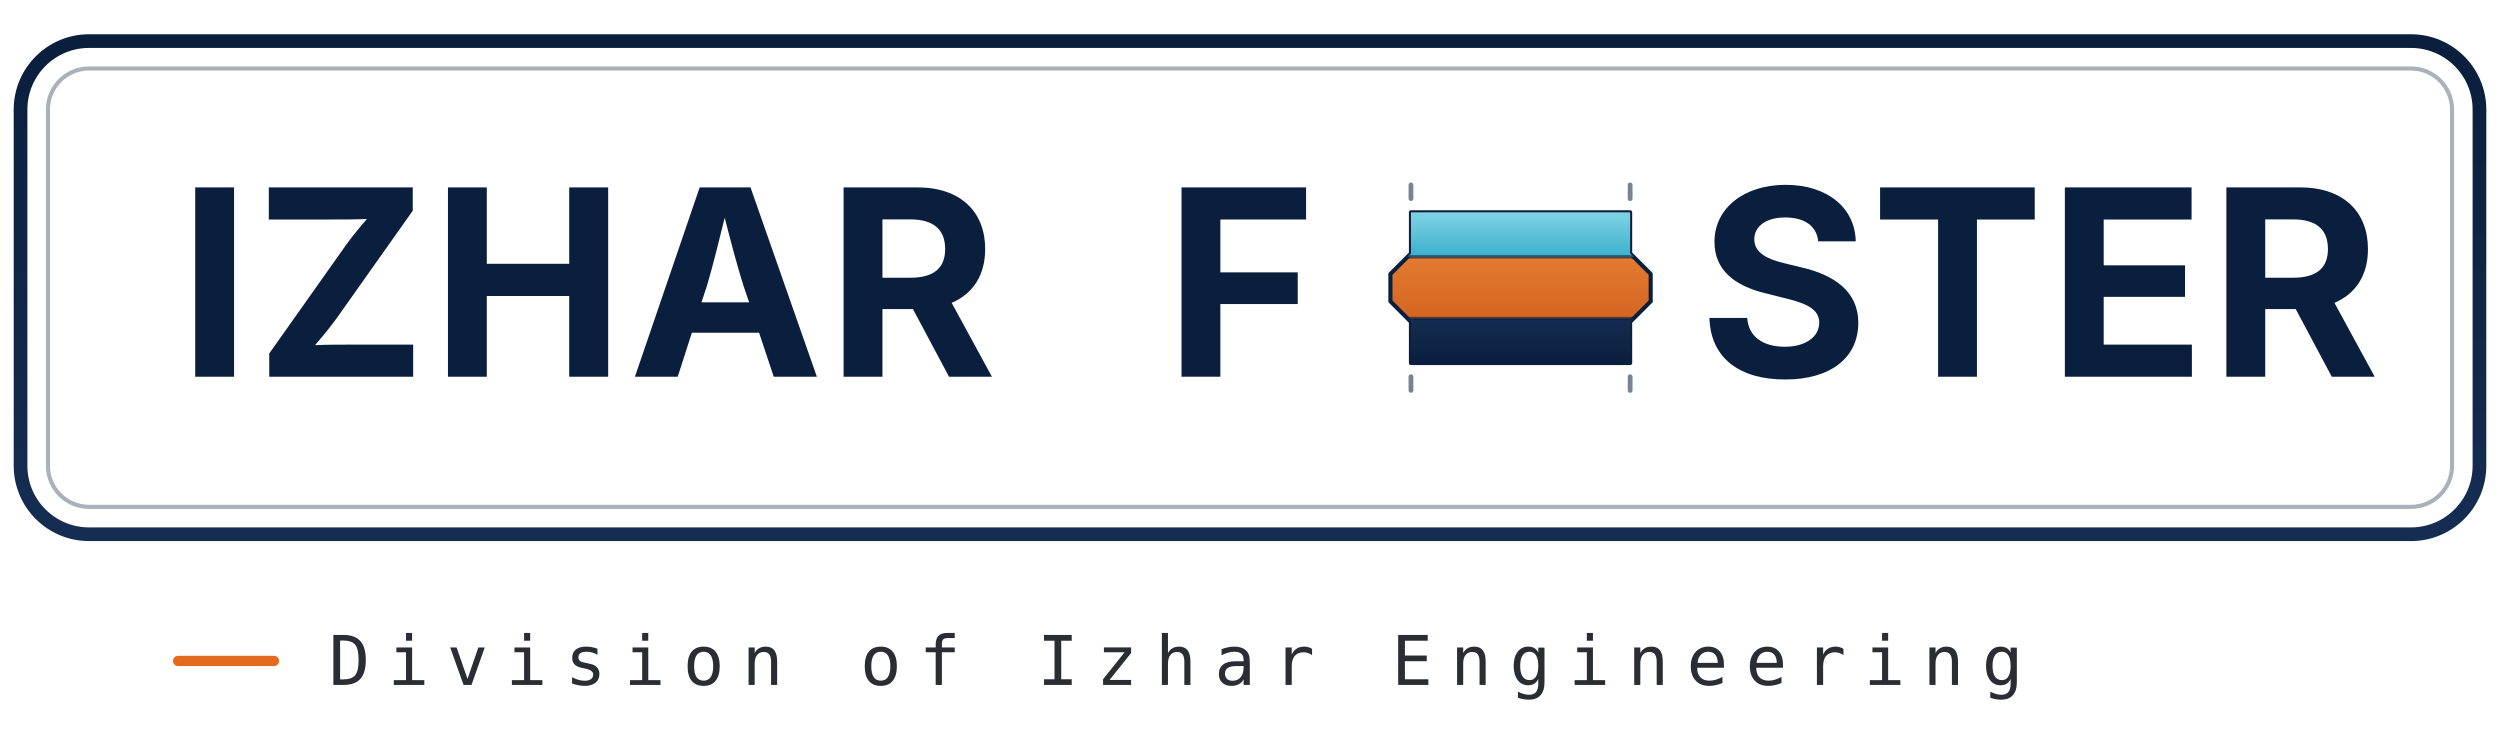
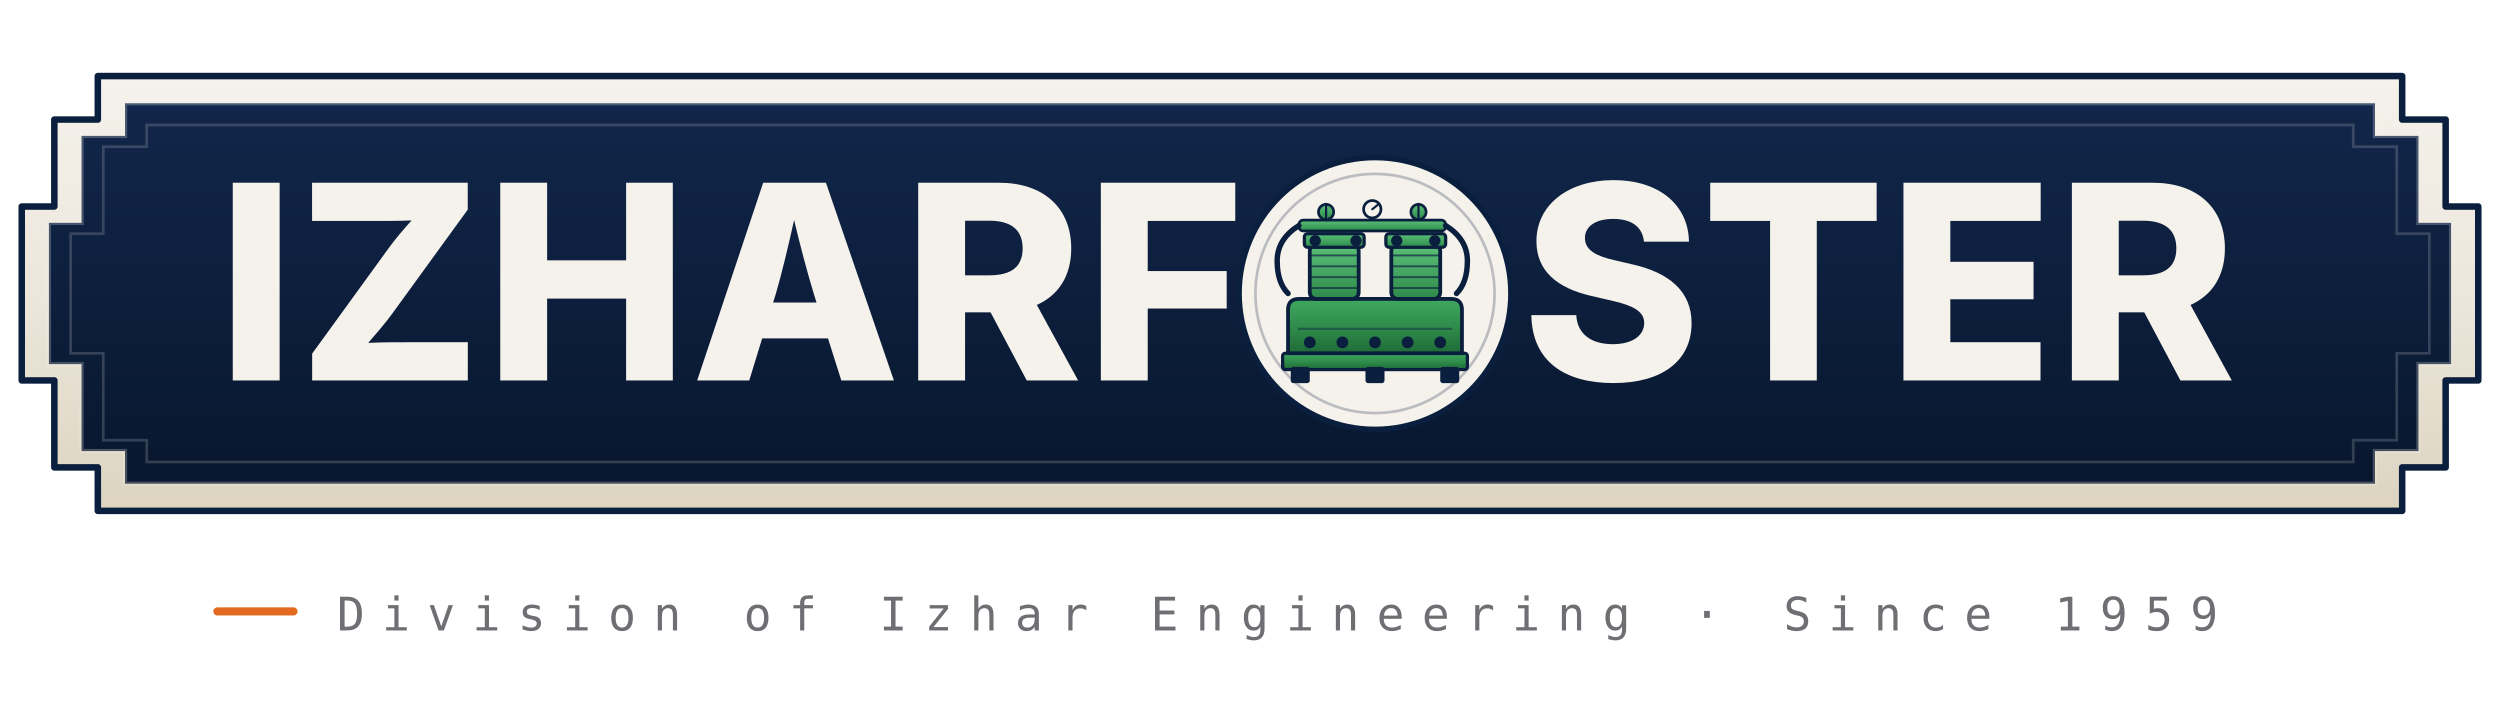
- <svg xmlns="http://www.w3.org/2000/svg" viewBox="0 0 365 110" role="img" aria-label="Izhar Foster — Cold-Chain Division of Izhar Engineering">
+ <svg xmlns="http://www.w3.org/2000/svg" viewBox="0 0 460 130" role="img" aria-label="Izhar Foster — Cold-Chain Division of Izhar Engineering">
  <defs>
-     <linearGradient id="pirCore" x1="0%" y1="0%" x2="0%" y2="100%">
-       <stop offset="0%" stop-color="#F08A3E" />
-       <stop offset="100%" stop-color="#C75615" />
+     <linearGradient id="plaqueBody" x1="0%" y1="0%" x2="0%" y2="100%">
+       <stop offset="0%" stop-color="#11264A" />
+       <stop offset="100%" stop-color="#08172E" />
    </linearGradient>
-     <linearGradient id="skinWarm" x1="0%" y1="0%" x2="0%" y2="100%">
-       <stop offset="0%" stop-color="#152D52" />
-       <stop offset="100%" stop-color="#0A1F3D" />
+     <linearGradient id="creamFrame" x1="0%" y1="0%" x2="0%" y2="100%">
+       <stop offset="0%" stop-color="#F5F2EC" />
+       <stop offset="50%" stop-color="#ECE7DC" />
+       <stop offset="100%" stop-color="#DCD4C0" />
    </linearGradient>
-     <linearGradient id="skinCold" x1="0%" y1="0%" x2="0%" y2="100%">
-       <stop offset="0%" stop-color="#7FD4E5" />
-       <stop offset="100%" stop-color="#3BAFCC" />
+     <linearGradient id="greenBody" x1="0%" y1="0%" x2="0%" y2="100%">
+       <stop offset="0%" stop-color="#3FA85F" />
+       <stop offset="55%" stop-color="#2E8A4A" />
+       <stop offset="100%" stop-color="#1F6B36" />
    </linearGradient>
-     <linearGradient id="frameInk" x1="0%" y1="0%" x2="0%" y2="100%">
-       <stop offset="0%" stop-color="#0A1F3D" />
-       <stop offset="100%" stop-color="#152D52" />
+     <linearGradient id="greenHead" x1="0%" y1="0%" x2="0%" y2="100%">
+       <stop offset="0%" stop-color="#5BC079" />
+       <stop offset="100%" stop-color="#2E8A4A" />
    </linearGradient>
    <style>
-       .wm-text { fill: #0A1F3D; font-family: 'Inter', system-ui, sans-serif; font-weight: 700; font-size: 38px; letter-spacing: 0.5px; }
+       .wm-text {
+         fill: #F5F2EC;
+         font-family: 'Inter', system-ui, sans-serif;
+         font-weight: 800;
+         font-size: 50px;
+         letter-spacing: 0.5px;
+       }
+       .tag-mono {
+         fill: #6E6F73;
+         font-family: 'JetBrains Mono', ui-monospace, monospace;
+         font-weight: 500;
+         font-size: 8.5px;
+         letter-spacing: 3.2px;
+         text-transform: uppercase;
+       }
      .tag-rule { stroke: #E36A1E; stroke-width: 1.5; stroke-linecap: round; }
-       .tag-mono { fill: #2A2D33; font-family: 'JetBrains Mono', ui-monospace, monospace; font-weight: 500; font-size: 10px; letter-spacing: 2.6px; text-transform: uppercase; }
    </style>
  </defs>
-   <rect x="3" y="6" width="359" height="72" rx="10" fill="none" stroke="url(#frameInk)" stroke-width="2" />
-   <rect x="7" y="10" width="351" height="64" rx="6" fill="none" stroke="#0A1F3D" stroke-width="0.6" opacity="0.35" />
-   <text x="26" y="55" class="wm-text">IZHAR</text>
-   <text x="170" y="55" class="wm-text">F</text>
-   <g transform="translate(206, 27)">
-     <defs>
-       <clipPath id="panelClip">
-         <path d="M 0 4                  L 32 4                  L 32 10                  L 35 13                  L 35 17                  L 32 20                  L 32 26                  L 0 26                  L 0 20                  L -3 17                  L -3 13                  L 0 10                  Z" />
-       </clipPath>
-     </defs>
-     <path d="M 0 4              L 32 4              L 32 10              L 35 13              L 35 17              L 32 20              L 32 26              L 0 26              L 0 20              L -3 17              L -3 13              L 0 10              Z" fill="url(#pirCore)" stroke="#0A1F3D" stroke-width="0.6" stroke-linejoin="round" />
-     <g clip-path="url(#panelClip)">
-       <rect x="-4" y="4" width="40" height="6.5" fill="url(#skinCold)" />
-       <rect x="-4" y="19.5" width="40" height="6.5" fill="url(#skinWarm)" />
-       <line x1="-4" y1="10.5" x2="36" y2="10.5" stroke="#0A1F3D" stroke-width="0.5" opacity="0.6" />
-       <line x1="-4" y1="19.5" x2="36" y2="19.5" stroke="#0A1F3D" stroke-width="0.5" opacity="0.6" />
-     </g>
-     <g stroke="#0A1F3D" stroke-width="0.7" stroke-linecap="round" opacity="0.55">
-       <line x1="0" y1="0" x2="0" y2="2" />
-       <line x1="32" y1="0" x2="32" y2="2" />
-       <line x1="0" y1="28" x2="0" y2="30" />
-       <line x1="32" y1="28" x2="32" y2="30" />
+   <path d="M 18 14            L 18 22            L 10 22            L 10 38            L 4 38            L 4 70            L 10 70            L 10 86            L 18 86            L 18 94            L 442 94            L 442 86            L 450 86            L 450 70            L 456 70            L 456 38            L 450 38            L 450 22            L 442 22            L 442 14            Z" fill="url(#creamFrame)" stroke="#0A1F3D" stroke-width="1.2" stroke-linejoin="round" />
+   <path d="M 23 19            L 23 25            L 15 25            L 15 41            L 9 41            L 9 67            L 15 67            L 15 83            L 23 83            L 23 89            L 437 89            L 437 83            L 445 83            L 445 67            L 451 67            L 451 41            L 445 41            L 445 25            L 437 25            L 437 19            Z" fill="url(#plaqueBody)" stroke="#F5F2EC" stroke-width="0.8" stroke-opacity="0.25" />
+   <path d="M 27 23            L 27 27            L 19 27            L 19 43            L 13 43            L 13 65            L 19 65            L 19 81            L 27 81            L 27 85            L 433 85            L 433 81            L 441 81            L 441 65            L 447 65            L 447 43            L 441 43            L 441 27            L 433 27            L 433 23            Z" fill="none" stroke="#F5F2EC" stroke-width="0.5" stroke-opacity="0.18" />
+   <text x="40" y="70" class="wm-text">IZHARF</text>
+   <g transform="translate(253, 54)">
+     <circle cx="0" cy="0" r="25" fill="#F5F2EC" stroke="#0A1F3D" stroke-width="1" />
+     <circle cx="0" cy="0" r="22" fill="#F5F2EC" />
+     <circle cx="0" cy="0" r="22" fill="none" stroke="#0A1F3D" stroke-width="0.5" stroke-opacity="0.25" />
+     <g stroke="#0A1F3D" stroke-linejoin="round" stroke-linecap="round">
+       <rect x="-17" y="11" width="34" height="3" rx="0.5" fill="url(#greenBody)" stroke-width="0.6" />
+       <rect x="-15" y="14" width="2.5" height="2" fill="#0A1F3D" />
+       <rect x="-1.25" y="14" width="2.5" height="2" fill="#0A1F3D" />
+       <rect x="12.5" y="14" width="2.5" height="2" fill="#0A1F3D" />
+       <path d="M -16 11                L -16 3                Q -16 1 -14 1                L 14 1                Q 16 1 16 3                L 16 11 Z" fill="url(#greenBody)" stroke-width="0.7" />
+       <line x1="-14" y1="6.5" x2="14" y2="6.5" stroke-width="0.4" opacity="0.45" />
+       <circle cx="-12" cy="9" r="0.6" fill="#0A1F3D" />
+       <circle cx="-6" cy="9" r="0.6" fill="#0A1F3D" />
+       <circle cx="0" cy="9" r="0.6" fill="#0A1F3D" />
+       <circle cx="6" cy="9" r="0.6" fill="#0A1F3D" />
+       <circle cx="12" cy="9" r="0.6" fill="#0A1F3D" />
+       <rect x="-12" y="-9" width="9" height="10" rx="1.2" fill="url(#greenHead)" stroke-width="0.7" />
+       <g stroke-width="0.35" opacity="0.65">
+         <line x1="-12" y1="-7" x2="-3" y2="-7" />
+         <line x1="-12" y1="-5" x2="-3" y2="-5" />
+         <line x1="-12" y1="-3" x2="-3" y2="-3" />
+         <line x1="-12" y1="-1" x2="-3" y2="-1" />
+       </g>
+       <rect x="-13" y="-11" width="11" height="2.5" rx="0.6" fill="url(#greenHead)" stroke-width="0.6" />
+       <circle cx="-11" cy="-9.7" r="0.55" fill="#0A1F3D" />
+       <circle cx="-3.5" cy="-9.7" r="0.55" fill="#0A1F3D" />
+       <rect x="3" y="-9" width="9" height="10" rx="1.2" fill="url(#greenHead)" stroke-width="0.7" />
+       <g stroke-width="0.35" opacity="0.65">
+         <line x1="3" y1="-7" x2="12" y2="-7" />
+         <line x1="3" y1="-5" x2="12" y2="-5" />
+         <line x1="3" y1="-3" x2="12" y2="-3" />
+         <line x1="3" y1="-1" x2="12" y2="-1" />
+       </g>
+       <rect x="2" y="-11" width="11" height="2.5" rx="0.6" fill="url(#greenHead)" stroke-width="0.6" />
+       <circle cx="4" cy="-9.7" r="0.55" fill="#0A1F3D" />
+       <circle cx="11" cy="-9.7" r="0.55" fill="#0A1F3D" />
+       <rect x="-14" y="-13.5" width="27" height="2" rx="0.8" fill="url(#greenHead)" stroke-width="0.5" />
+       <circle cx="-9" cy="-15" r="1.4" fill="url(#greenHead)" stroke-width="0.5" />
+       <line x1="-9" y1="-16.5" x2="-9" y2="-13.5" stroke-width="0.4" />
+       <circle cx="8" cy="-15" r="1.4" fill="url(#greenHead)" stroke-width="0.5" />
+       <line x1="8" y1="-16.5" x2="8" y2="-13.5" stroke-width="0.4" />
+       <circle cx="-0.5" cy="-15.5" r="1.6" fill="#F5F2EC" stroke-width="0.5" />
+       <line x1="-0.5" y1="-15.5" x2="0.5" y2="-16.3" stroke-width="0.4" />
+       <path d="M -14 -12.5                Q -18 -10 -18 -6                Q -18 -2 -16 0" fill="none" stroke-width="1" />
+       <path d="M 13 -12.5                Q 17 -10 17 -6                Q 17 -2 15 0" fill="none" stroke-width="1" />
    </g>
  </g>
-   <text x="248" y="55" class="wm-text">STER</text>
-   <g transform="translate(26, 100)">
+   <text x="280" y="70" class="wm-text">STER</text>
+   <g transform="translate(40, 116)">
    <line x1="0" y1="-3.5" x2="14" y2="-3.5" class="tag-rule" />
-     <text x="22" y="0" class="tag-mono">Division of Izhar Engineering</text>
+     <text x="22" y="0" class="tag-mono">Division of Izhar Engineering · Since 1959</text>
  </g>
</svg>
